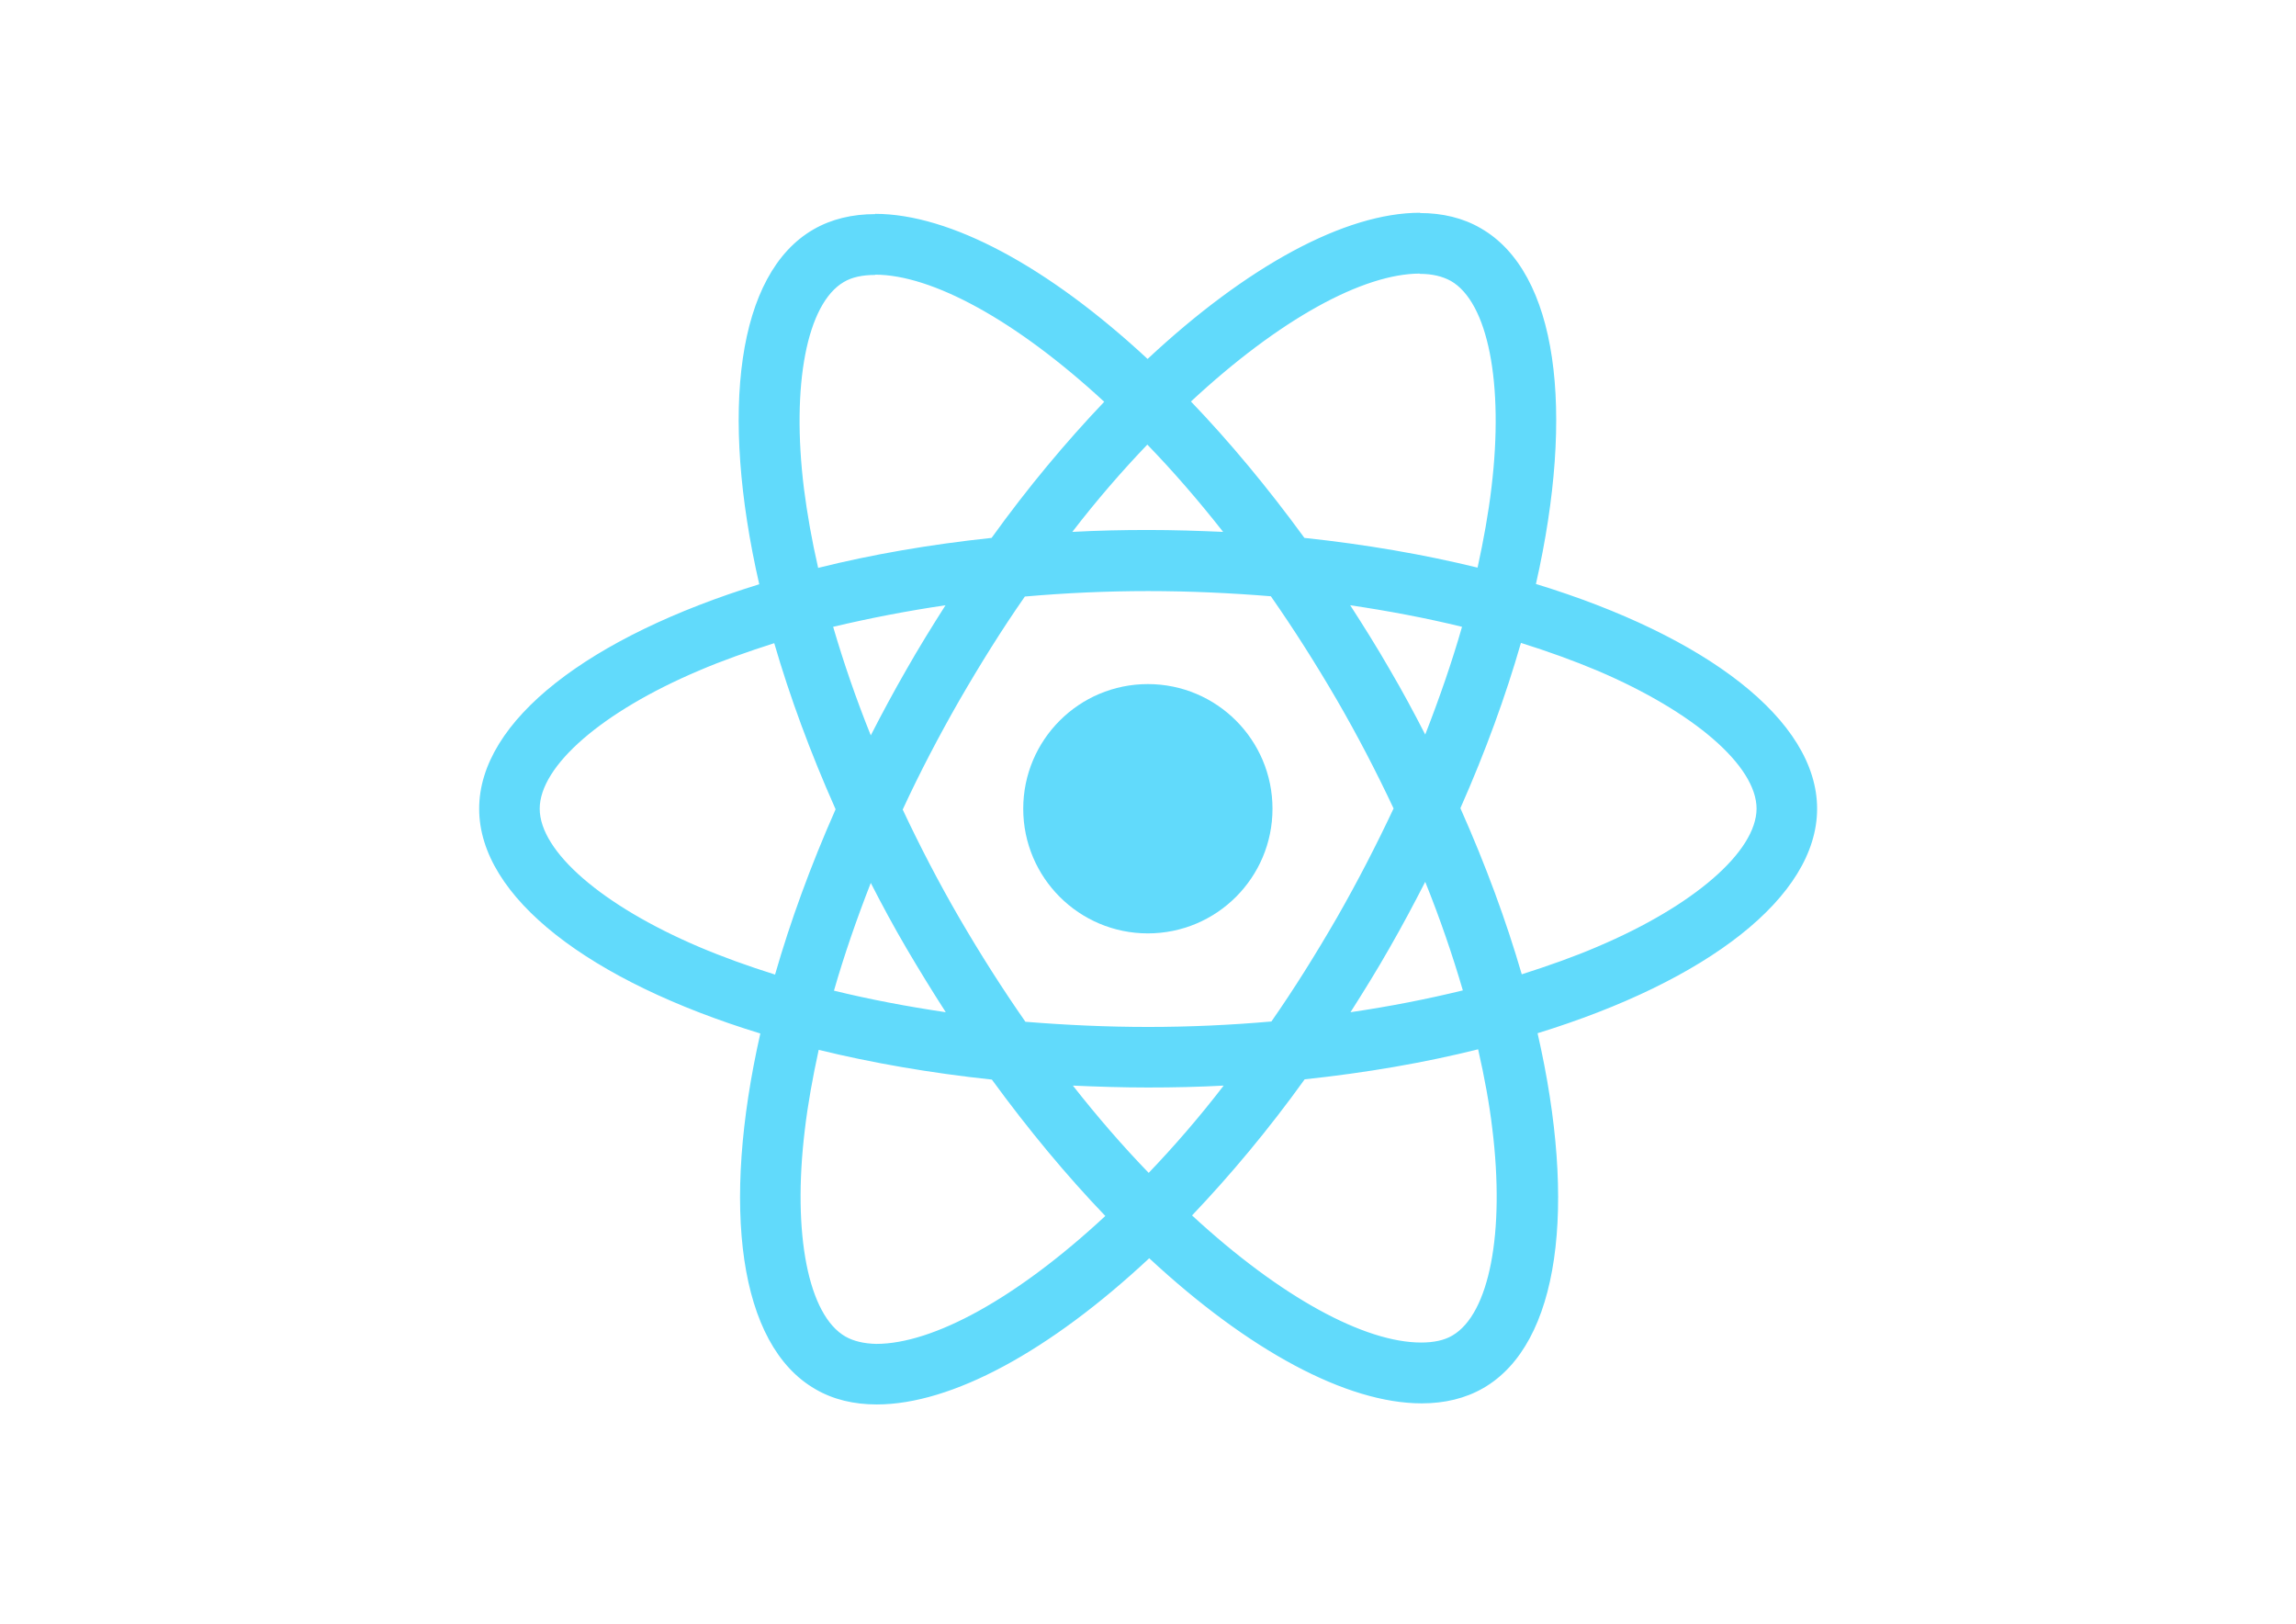
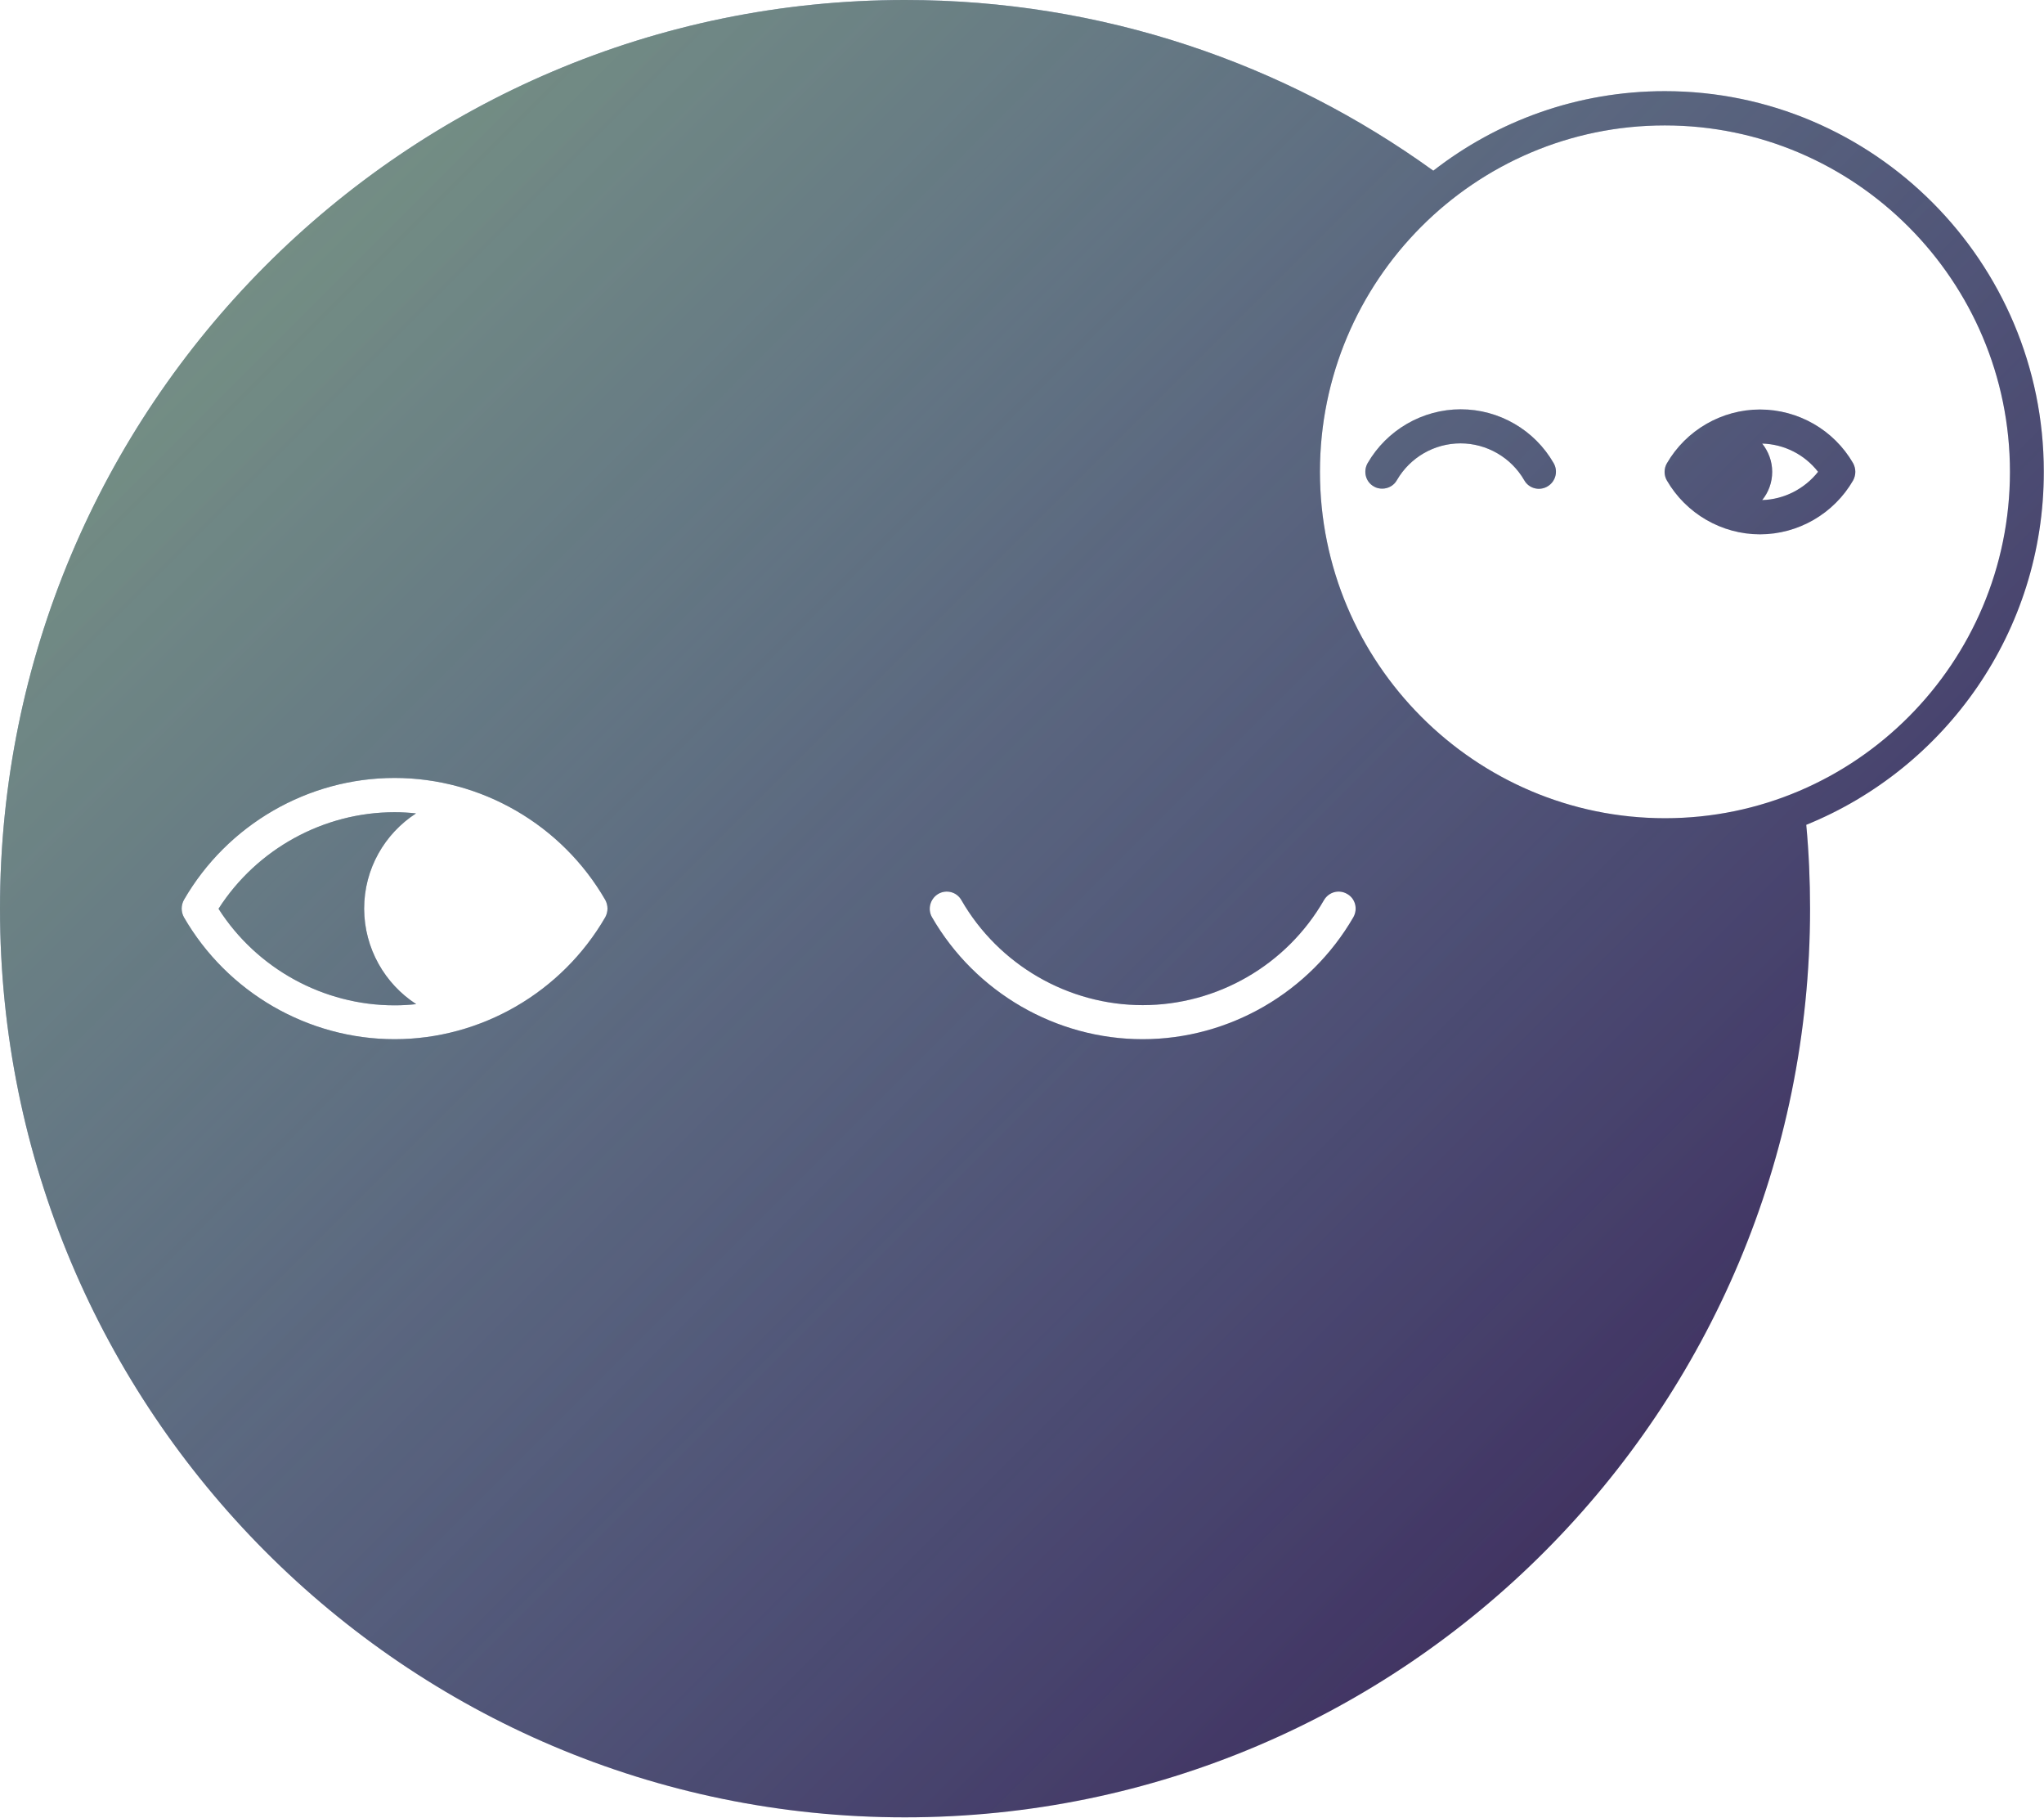
- <svg xmlns="http://www.w3.org/2000/svg" viewBox="0 0 841.9 595.3">
-   <g fill="#61DAFB">
-     <path d="M666.3 296.5c0-32.5-40.7-63.3-103.1-82.4 14.4-63.6 8-114.2-20.2-130.4-6.5-3.8-14.1-5.6-22.4-5.6v22.3c4.6 0 8.3.9 11.4 2.6 13.6 7.8 19.5 37.5 14.9 75.7-1.1 9.4-2.9 19.3-5.1 29.4-19.6-4.8-41-8.5-63.5-10.9-13.5-18.5-27.5-35.3-41.6-50 32.6-30.3 63.2-46.9 84-46.9V78c-27.5 0-63.5 19.6-99.9 53.6-36.4-33.8-72.4-53.2-99.9-53.2v22.3c20.7 0 51.4 16.5 84 46.6-14 14.7-28 31.4-41.3 49.9-22.6 2.4-44 6.1-63.6 11-2.3-10-4-19.7-5.2-29-4.7-38.2 1.1-67.9 14.6-75.8 3-1.8 6.9-2.6 11.5-2.6V78.5c-8.4 0-16 1.8-22.6 5.6-28.1 16.2-34.4 66.7-19.9 130.1-62.2 19.2-102.7 49.9-102.7 82.3 0 32.5 40.7 63.3 103.1 82.4-14.4 63.6-8 114.2 20.2 130.4 6.5 3.8 14.1 5.6 22.5 5.6 27.5 0 63.5-19.6 99.9-53.6 36.4 33.8 72.4 53.2 99.9 53.2 8.4 0 16-1.8 22.6-5.6 28.1-16.2 34.4-66.7 19.9-130.1 62-19.1 102.5-49.9 102.5-82.3zm-130.2-66.7c-3.7 12.9-8.3 26.2-13.5 39.5-4.1-8-8.4-16-13.1-24-4.6-8-9.5-15.8-14.4-23.4 14.2 2.1 27.9 4.7 41 7.9zm-45.8 106.5c-7.8 13.5-15.8 26.3-24.1 38.2-14.9 1.3-30 2-45.2 2-15.1 0-30.2-.7-45-1.9-8.3-11.9-16.4-24.6-24.2-38-7.6-13.1-14.5-26.4-20.8-39.8 6.2-13.4 13.2-26.8 20.7-39.9 7.8-13.5 15.8-26.3 24.1-38.2 14.9-1.3 30-2 45.2-2 15.1 0 30.2.7 45 1.9 8.3 11.9 16.4 24.6 24.2 38 7.6 13.1 14.5 26.4 20.8 39.8-6.3 13.4-13.2 26.8-20.7 39.9zm32.3-13c5.4 13.4 10 26.8 13.8 39.8-13.1 3.2-26.9 5.9-41.2 8 4.9-7.7 9.8-15.6 14.4-23.7 4.6-8 8.9-16.1 13-24.1zM421.2 430c-9.3-9.6-18.6-20.3-27.8-32 9 .4 18.2.7 27.5.7 9.4 0 18.7-.2 27.8-.7-9 11.7-18.3 22.4-27.5 32zm-74.4-58.9c-14.2-2.1-27.9-4.7-41-7.9 3.7-12.9 8.3-26.2 13.5-39.5 4.1 8 8.4 16 13.1 24 4.7 8 9.5 15.8 14.4 23.4zM420.7 163c9.3 9.6 18.6 20.3 27.8 32-9-.4-18.2-.7-27.5-.7-9.4 0-18.7.2-27.8.7 9-11.7 18.3-22.4 27.5-32zm-74 58.9c-4.9 7.7-9.8 15.6-14.4 23.7-4.6 8-8.9 16-13 24-5.4-13.4-10-26.8-13.8-39.8 13.1-3.1 26.9-5.8 41.2-7.9zm-90.5 125.2c-35.4-15.1-58.3-34.9-58.3-50.6 0-15.7 22.9-35.6 58.3-50.6 8.6-3.7 18-7 27.7-10.1 5.7 19.6 13.2 40 22.5 60.9-9.2 20.8-16.6 41.1-22.2 60.6-9.9-3.1-19.3-6.5-28-10.2zM310 490c-13.6-7.8-19.5-37.5-14.9-75.7 1.1-9.4 2.9-19.3 5.1-29.4 19.6 4.8 41 8.5 63.5 10.9 13.5 18.5 27.5 35.3 41.6 50-32.6 30.3-63.2 46.9-84 46.9-4.5-.1-8.3-1-11.3-2.7zm237.2-76.2c4.7 38.2-1.1 67.9-14.6 75.8-3 1.8-6.9 2.6-11.5 2.6-20.7 0-51.4-16.5-84-46.6 14-14.7 28-31.4 41.3-49.9 22.6-2.4 44-6.1 63.6-11 2.3 10.1 4.1 19.8 5.2 29.1zm38.5-66.7c-8.6 3.7-18 7-27.7 10.1-5.7-19.6-13.2-40-22.5-60.9 9.2-20.8 16.6-41.1 22.2-60.6 9.9 3.1 19.3 6.5 28.1 10.2 35.4 15.1 58.3 34.9 58.3 50.6-.1 15.7-23 35.6-58.4 50.6zM320.8 78.4z" />
-     <circle cx="420.9" cy="296.5" r="45.7" />
-     <path d="M520.5 78.1z" />
-   </g>
+ <svg xmlns="http://www.w3.org/2000/svg" viewBox="0 0 1020.5 907.1">
+   <defs />
+   <linearGradient id="a" x1="1023.356" x2="42.262" y1="912.423" y2="-68.671" gradientUnits="userSpaceOnUse">
+     <stop offset="0" stop-color="#38194a" />
+     <stop offset="1" stop-color="#0c4586" />
+   </linearGradient>
+   <path fill="url(#a)" d="M207.8 501.2c-3.6.4-7.1.6-10.8.6-35.5 0-68.8-18.3-87.9-48.2 19.1-29.8 52.4-48.2 87.9-48.2 3.6 0 7.2.2 10.7.6-15.6 10.1-25.9 27.6-25.9 47.6.1 19.9 10.4 37.5 26 47.6zm521.5-296.9c-19.1 0-36.9 10.3-46.5 26.9-2.3 4.1-1 9.3 3.1 11.6 1.3.8 2.8 1.1 4.2 1.1 2.9 0 5.8-1.5 7.3-4.2 6.6-11.4 18.7-18.4 31.8-18.4 13.1 0 25.3 7.1 31.8 18.4 2.3 4.1 7.5 5.5 11.6 3.1s5.4-7.6 3.1-11.6c-9.5-16.6-27.3-26.9-46.4-26.9zm172.5 207.4c1.3 13.8 1.9 27.8 1.9 41.9 0 250.5-202.3 453.5-451.9 453.5C202.3 907.1 0 704 0 453.5 0 203.1 202.3 0 451.9 0c98.4 0 189.5 31.6 263.7 85.2 32-24.9 72.1-39.7 115.6-39.7 104.3 0 189.2 85.2 189.2 189.9.1 79.8-49.1 148.1-118.6 176.3zm-598.5 41.8c0-1.5-.4-3-1.1-4.3-21.7-37.6-62-60.9-105.2-60.9s-83.5 23.3-105.2 60.9c-.7 1.3-1.1 2.8-1.1 4.3s.4 3 1.1 4.3c21.7 37.6 62 60.9 105.2 60.9s83.5-23.4 105.2-60.9c.7-1.3 1.1-2.8 1.1-4.3zm369.3-7.3c-4.1-2.4-9.2-1-11.6 3.1-18.6 32.4-53.3 52.4-90.5 52.4s-71.9-20.1-90.5-52.4c-2.3-4.1-7.5-5.5-11.6-3.1-4 2.4-5.4 7.6-3.1 11.6 21.7 37.6 62 60.9 105.2 60.9s83.5-23.4 105.2-60.9c2.3-4.1 1-9.3-3.1-11.6zm330.9-210.7c0-95.3-77.3-172.9-172.3-172.9S659 140.1 659 235.5c0 95.3 77.3 172.9 172.3 172.9s172.2-77.6 172.2-172.9zm-78.3-4.3c.7 1.3 1.1 2.8 1.1 4.3s-.4 3-1.1 4.3c-9.6 16.6-27.4 26.9-46.5 26.9s-36.9-10.3-46.5-26.9c-1.5-2.6-1.5-5.9 0-8.5 9.6-16.6 27.4-26.9 46.5-26.9s36.9 10.2 46.5 26.8zm-17.5 4.3c-6.7-8.6-16.9-13.8-27.9-14.1 3.1 3.9 5 8.8 5 14.1 0 5.4-1.9 10.3-5 14.1 10.9-.3 21.2-5.6 27.9-14.1z" />
+   <linearGradient id="b" x1="-170.228" x2="994.891" y1="-281.161" y2="883.958" gradientUnits="userSpaceOnUse">
+     <stop offset="0" stop-color="#fcff5b" />
+     <stop offset="1" stop-color="#fff9ff" stop-opacity="0" />
+   </linearGradient>
+   <path fill="url(#b)" d="M207.8 501.2c-3.6.4-7.1.6-10.8.6-35.5 0-68.8-18.3-87.9-48.2 19.1-29.8 52.4-48.2 87.9-48.2 3.6 0 7.2.2 10.7.6-15.6 10.1-25.9 27.6-25.9 47.6.1 19.9 10.4 37.5 26 47.6zm521.5-296.9c-19.1 0-36.9 10.3-46.5 26.9-2.3 4.1-1 9.3 3.1 11.6 1.3.8 2.8 1.1 4.2 1.1 2.9 0 5.8-1.5 7.3-4.2 6.6-11.4 18.7-18.4 31.8-18.4 13.1 0 25.3 7.1 31.8 18.4 2.3 4.1 7.5 5.5 11.6 3.1s5.4-7.6 3.1-11.6c-9.5-16.6-27.3-26.9-46.4-26.9zm172.5 207.4c1.3 13.8 1.9 27.8 1.9 41.9 0 250.5-202.3 453.5-451.9 453.5C202.3 907.1 0 704 0 453.5 0 203.1 202.3 0 451.9 0c98.4 0 189.5 31.6 263.7 85.2 32-24.9 72.1-39.7 115.6-39.7 104.3 0 189.2 85.2 189.2 189.9.1 79.8-49.1 148.1-118.6 176.3zm-598.5 41.8c0-1.5-.4-3-1.1-4.3-21.7-37.6-62-60.9-105.2-60.9s-83.5 23.3-105.2 60.9c-.7 1.3-1.1 2.8-1.1 4.3s.4 3 1.1 4.3c21.7 37.6 62 60.9 105.2 60.9s83.5-23.4 105.2-60.9c.7-1.3 1.1-2.8 1.1-4.3zm369.3-7.3c-4.1-2.4-9.2-1-11.6 3.1-18.6 32.4-53.3 52.4-90.5 52.4s-71.9-20.1-90.5-52.4c-2.3-4.1-7.5-5.5-11.6-3.1-4 2.4-5.4 7.6-3.1 11.6 21.7 37.6 62 60.9 105.2 60.9s83.5-23.4 105.2-60.9c2.3-4.1 1-9.3-3.1-11.6zm330.9-210.7c0-95.3-77.3-172.9-172.3-172.9S659 140.1 659 235.5c0 95.3 77.3 172.9 172.3 172.9s172.2-77.6 172.2-172.9zm-78.3-4.3c.7 1.3 1.1 2.8 1.1 4.3s-.4 3-1.1 4.3c-9.6 16.6-27.4 26.9-46.5 26.9s-36.9-10.3-46.5-26.9c-1.5-2.6-1.5-5.9 0-8.5 9.6-16.6 27.4-26.9 46.5-26.9s36.9 10.2 46.5 26.8zm-17.5 4.3c-6.7-8.6-16.9-13.8-27.9-14.1 3.1 3.9 5 8.8 5 14.1 0 5.4-1.9 10.3-5 14.1 10.9-.3 21.2-5.6 27.9-14.1z" opacity=".6" />
</svg>
